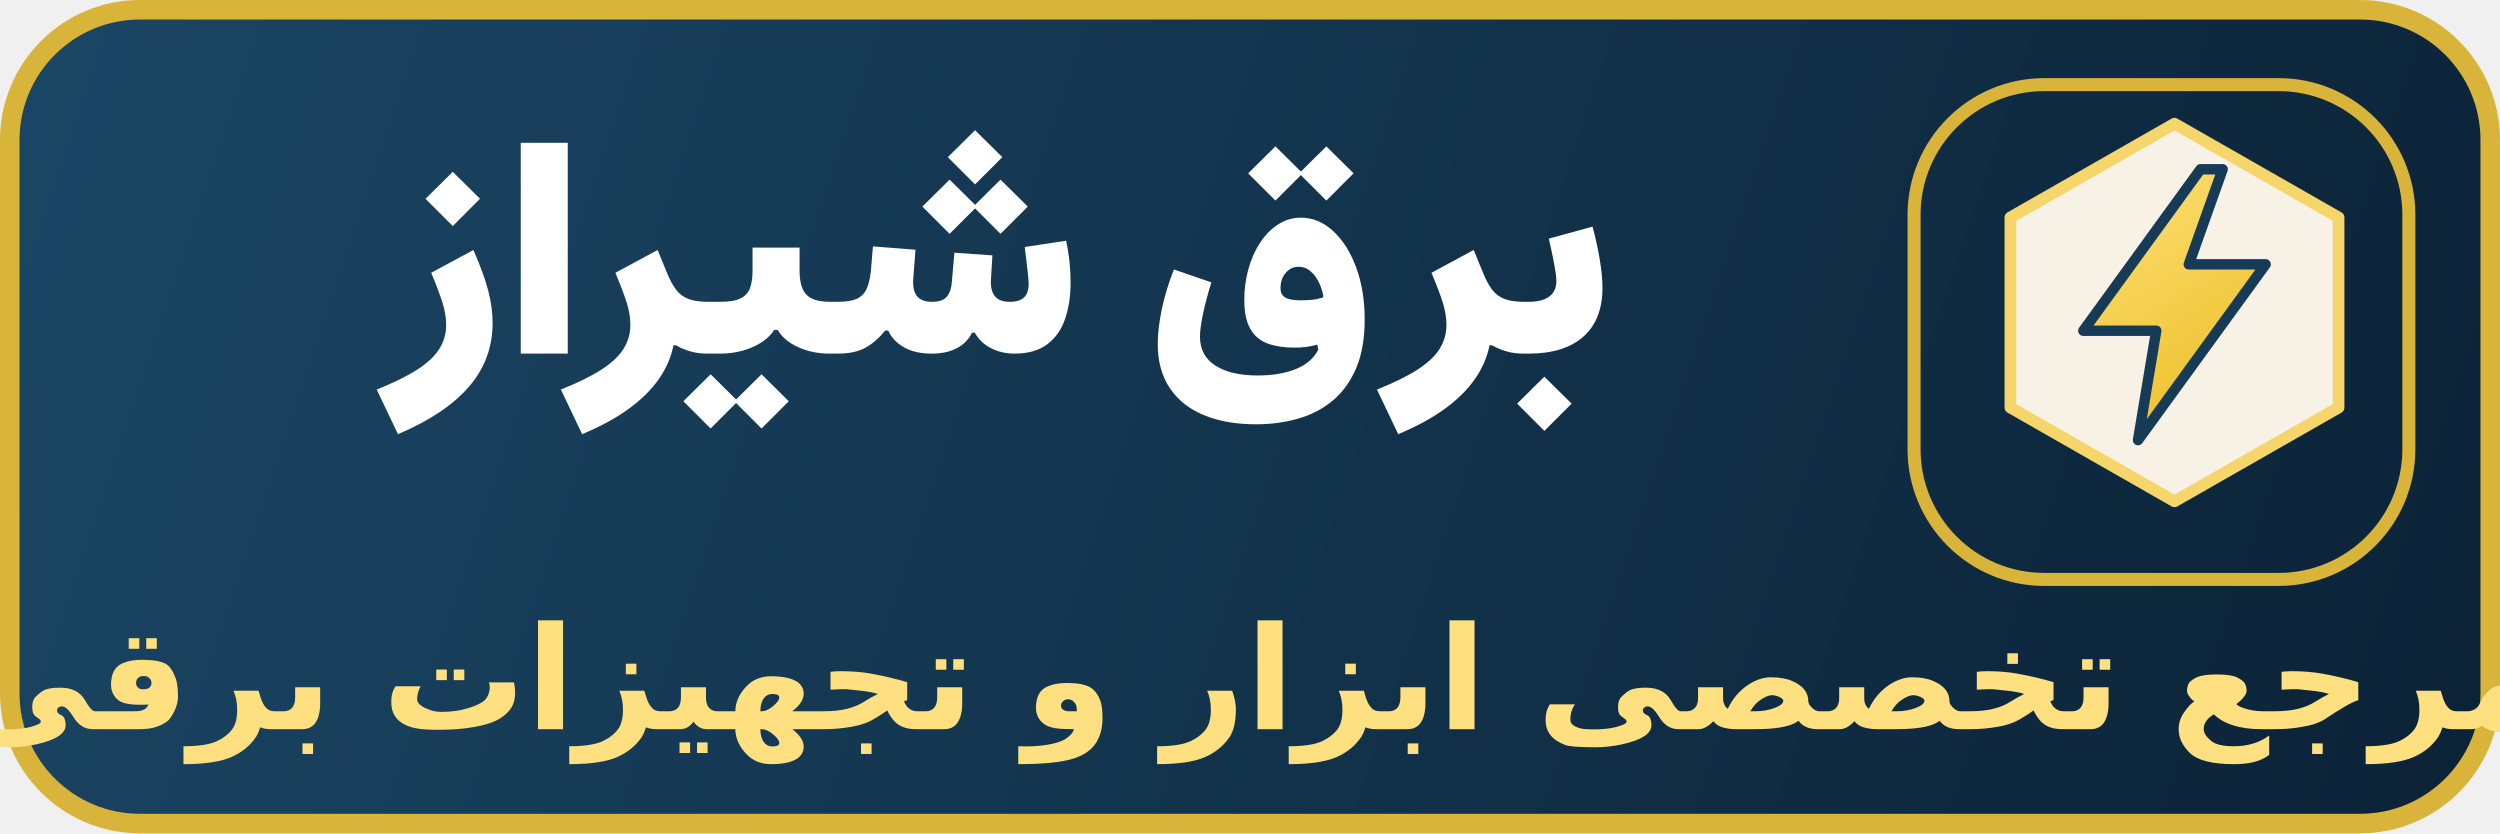
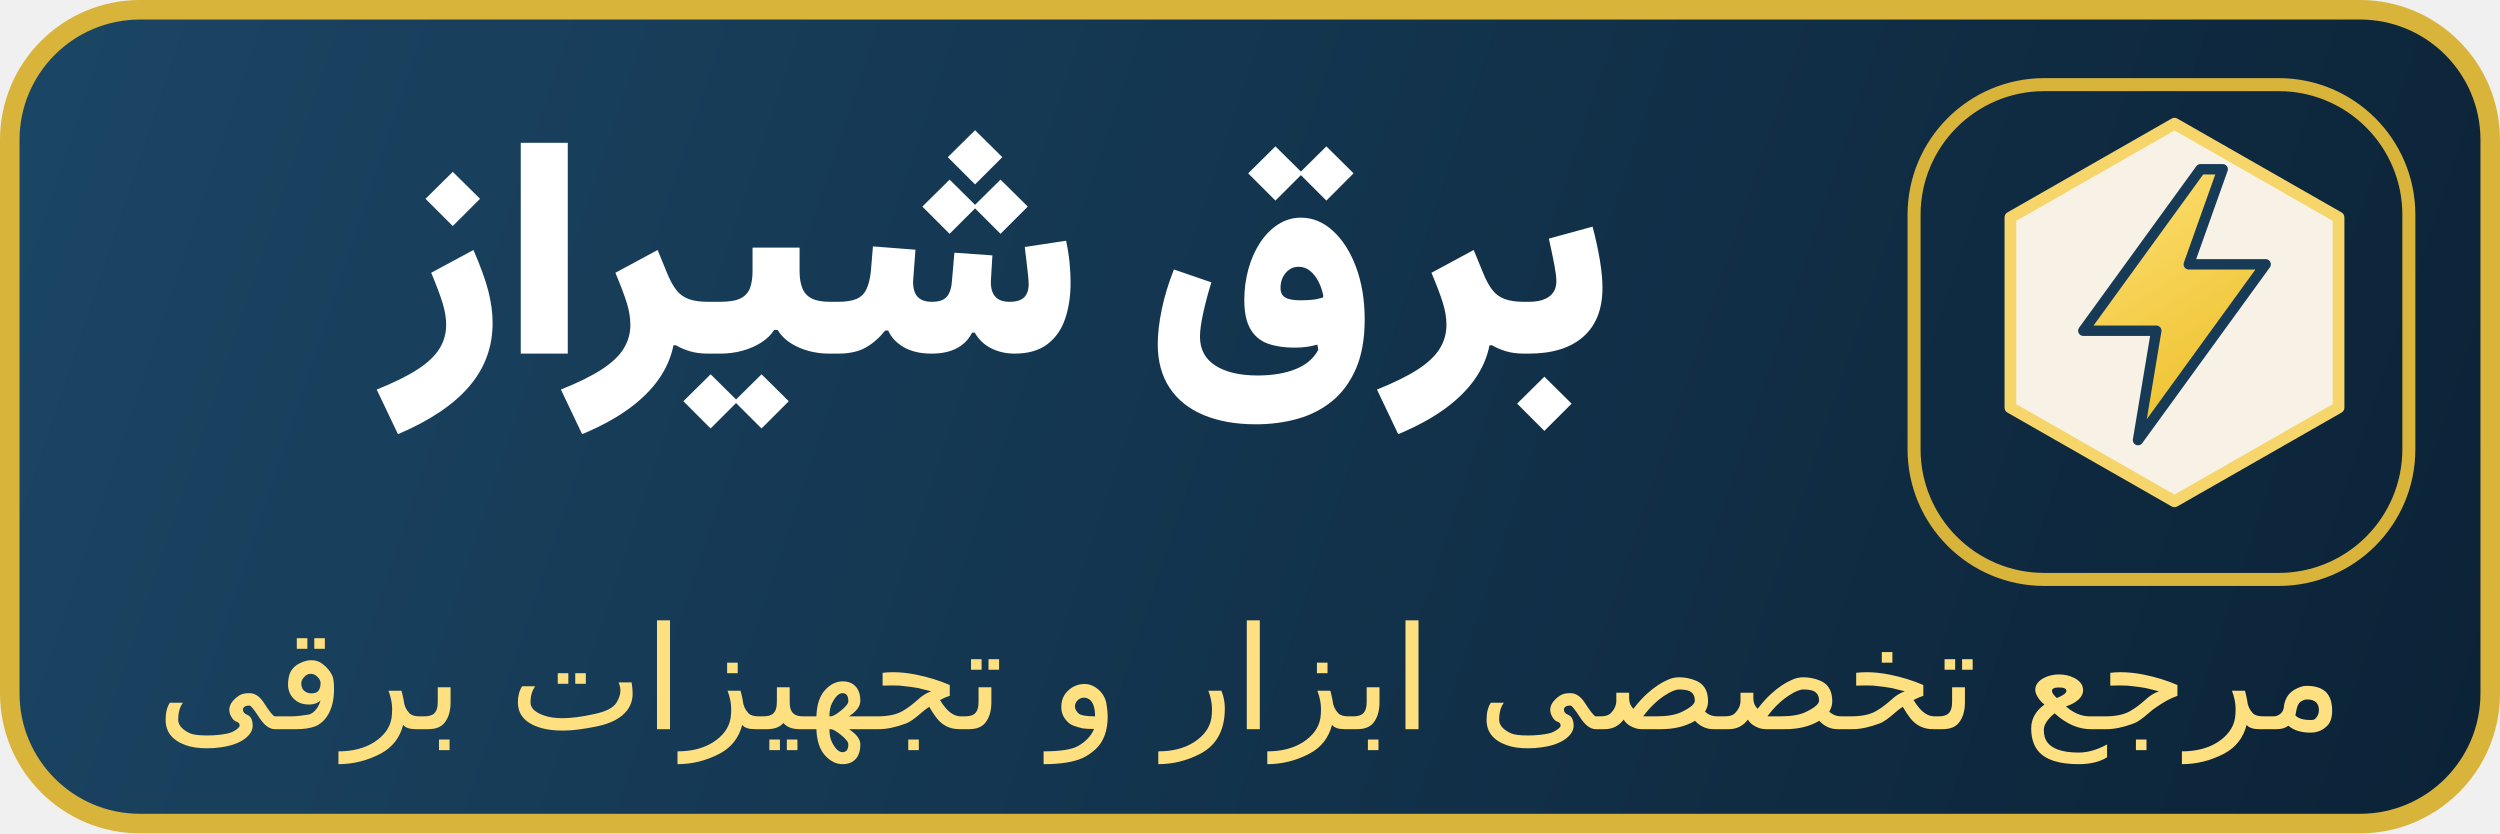
<svg xmlns="http://www.w3.org/2000/svg" width="192" height="64" viewBox="0 0 192 64" fill="none" role="img" aria-labelledby="title desc">
  <defs>
-     <style>@font-face { font-family: Estedad; font-style: normal; font-weight: 600; src: url('/shop/vendor/fonts/qdvjstk1ogitjvytdpnstdh9kgsljx8kizgj.ttf') format('truetype'); }</style>
+     <style>@font-face { font-family: Vazirmatn; font-style: normal; font-weight: 500; src: url('/shop/vendor/fonts/dxx78j6pp2d_ku2muijpee1n2vvbfjrklvozorc.ttf') format('truetype'); }</style>
    <linearGradient id="navy" x1="0" y1="0" x2="192" y2="64" gradientUnits="userSpaceOnUse">
      <stop stop-color="#1b4665" />
      <stop offset="1" stop-color="#0b2236" />
    </linearGradient>
    <linearGradient id="gold" x1="159" y1="12" x2="176" y2="38" gradientUnits="userSpaceOnUse">
      <stop stop-color="#ffe27a" />
      <stop offset="1" stop-color="#e7b511" />
    </linearGradient>
  </defs>
  <rect x=".75" y=".75" width="190.5" height="62.5" rx="10" fill="url(#navy)" stroke="#d9b43a" stroke-width="1.5" />
  <path d="M118.607,28.929L120.701,30.999 118.607,33.092 116.515,30.999 118.607,28.929z M54.575,28.745L56.53,30.679 58.486,28.745 60.578,30.815 58.486,32.908 56.53,30.953 54.575,32.908 52.483,30.815 54.575,28.745z M99.725,20.488C99.449,20.488 99.207,20.565 99,20.718 98.793,20.871 98.632,21.067 98.517,21.305 98.402,21.542 98.344,21.814 98.344,22.121 98.344,22.458 98.463,22.7 98.701,22.846 98.939,22.991 99.333,23.064 99.885,23.064 100.146,23.064 100.418,23.053 100.702,23.03 100.986,23.007 101.281,22.949 101.588,22.857L101.633,22.742C101.557,22.328 101.43,21.952 101.254,21.615 101.078,21.278 100.863,21.006 100.61,20.799 100.357,20.592 100.062,20.488 99.725,20.488z M36.36,19.2C36.896,20.427 37.276,21.469 37.498,22.328 37.72,23.187 37.832,24.015 37.832,24.812 37.832,26.667 37.226,28.297 36.014,29.7 34.803,31.103 32.986,32.318 30.564,33.345L28.931,29.918C30.234,29.397 31.277,28.883 32.058,28.377 32.841,27.871 33.404,27.338 33.749,26.779 34.094,26.219 34.266,25.609 34.266,24.95 34.266,24.429 34.175,23.869 33.99,23.271 33.806,22.673 33.515,21.899 33.116,20.948L36.36,19.2z M81.877,18.487C81.999,19.054 82.087,19.61 82.141,20.155 82.195,20.699 82.221,21.224 82.221,21.73 82.221,22.727 82.083,23.639 81.808,24.467 81.532,25.295 81.075,25.951 80.439,26.434 79.803,26.917 78.963,27.158 77.921,27.158 77.261,27.158 76.659,27.02 76.115,26.744 75.571,26.468 75.153,26.069 74.862,25.548L74.655,25.548C74.409,26.054 74.026,26.449 73.505,26.733 72.983,27.016 72.331,27.158 71.549,27.158 70.691,27.158 69.978,26.993 69.41,26.664 68.843,26.334 68.444,25.908 68.215,25.387L67.984,25.387C67.524,25.954 67.022,26.391 66.478,26.698 65.934,27.005 65.225,27.158 64.351,27.158L64.051,27.158 63.707,27.158C62.833,27.158 62.031,26.993 61.303,26.664 60.575,26.334 60.05,25.893 59.728,25.341L59.452,25.341C59.237,25.694 58.919,26.008 58.497,26.284 58.075,26.56 57.592,26.775 57.048,26.928 56.504,27.081 55.925,27.158 55.312,27.158L54.369,27.158C53.847,27.158 53.383,27.097 52.977,26.974 52.571,26.851 52.214,26.698 51.908,26.514L51.724,26.514C51.54,27.434 51.164,28.3 50.597,29.113 50.029,29.926 49.263,30.685 48.297,31.39 47.331,32.095 46.135,32.747 44.709,33.345L43.076,29.918C44.379,29.397 45.422,28.883 46.204,28.377 46.986,27.871 47.549,27.338 47.894,26.779 48.239,26.219 48.412,25.609 48.412,24.95 48.412,24.413 48.32,23.85 48.136,23.26 47.952,22.669 47.66,21.899 47.262,20.948L50.505,19.2 51.241,20.994C51.455,21.515 51.685,21.937 51.931,22.259 52.176,22.581 52.49,22.815 52.874,22.961 53.257,23.106 53.755,23.179 54.369,23.179L55.312,23.179C56.002,23.179 56.523,23.091 56.876,22.915 57.228,22.738 57.47,22.474 57.6,22.121 57.73,21.768 57.796,21.331 57.796,20.81L57.796,19.016 61.407,19.016 61.407,20.81C61.407,21.331 61.476,21.768 61.614,22.121 61.752,22.474 61.989,22.738 62.327,22.915 62.664,23.091 63.132,23.179 63.73,23.179L64.051,23.179 64.351,23.179C64.979,23.179 65.462,23.102 65.799,22.949 66.137,22.796 66.386,22.547 66.547,22.201 66.708,21.857 66.819,21.408 66.881,20.856L67.042,18.924 70.308,19.177 70.146,21.316C70.085,21.929 70.17,22.393 70.399,22.708 70.63,23.022 71.021,23.179 71.573,23.179 72.124,23.179 72.512,23.041 72.734,22.765 72.956,22.489 73.083,22.075 73.114,21.523L73.298,19.407 76.218,19.614 76.104,21.5C76.073,22.052 76.176,22.47 76.414,22.754 76.652,23.037 77.023,23.179 77.53,23.179 78.051,23.179 78.426,23.064 78.657,22.834 78.886,22.604 79.002,22.267 79.002,21.822 79.002,21.669 78.986,21.443 78.955,21.144 78.925,20.845 78.886,20.503 78.84,20.12 78.795,19.737 78.748,19.353 78.702,18.97L81.877,18.487z M122.311,17.406C122.556,18.341 122.744,19.208 122.874,20.005 123.004,20.802 123.07,21.5 123.07,22.098 123.07,23.739 122.579,24.992 121.598,25.859 120.616,26.725 119.221,27.158 117.411,27.158L117.044,27.158C116.522,27.158 116.058,27.097 115.652,26.974 115.246,26.851 114.889,26.698 114.583,26.514L114.398,26.514C114.215,27.434 113.839,28.3 113.271,29.113 112.704,29.926 111.938,30.685 110.972,31.39 110.006,32.095 108.81,32.747 107.383,33.345L105.751,29.918C107.054,29.397 108.097,28.883 108.879,28.377 109.66,27.871 110.224,27.338 110.569,26.779 110.914,26.219 111.087,25.609 111.087,24.95 111.087,24.413 110.994,23.85 110.811,23.26 110.627,22.669 110.335,21.899 109.937,20.948L113.18,19.2 113.916,20.994C114.13,21.515 114.36,21.937 114.605,22.259 114.851,22.581 115.165,22.815 115.549,22.961 115.932,23.106 116.43,23.179 117.044,23.179L117.411,23.179C118.086,23.179 118.607,23.045 118.976,22.777 119.343,22.508 119.528,22.113 119.528,21.592 119.528,21.301 119.474,20.871 119.367,20.304 119.259,19.737 119.121,19.077 118.952,18.326L122.311,17.406z M99.909,16.716C100.813,16.716 101.637,17.057 102.381,17.74 103.125,18.422 103.715,19.353 104.152,20.534 104.589,21.715 104.807,23.049 104.808,24.536 104.807,26.023 104.585,27.281 104.141,28.308 103.696,29.335 103.09,30.163 102.324,30.792 101.557,31.421 100.671,31.877 99.667,32.16 98.663,32.444 97.593,32.586 96.458,32.586 94.91,32.586 93.568,32.348 92.434,31.873 91.299,31.398 90.429,30.7 89.823,29.78 89.217,28.86 88.914,27.741 88.914,26.422 88.914,25.64 89.018,24.751 89.225,23.754 89.432,22.757 89.743,21.738 90.157,20.695L93.032,21.684C92.771,22.527 92.56,23.325 92.399,24.076 92.238,24.827 92.158,25.418 92.158,25.847 92.158,26.828 92.552,27.572 93.342,28.078 94.132,28.584 95.216,28.837 96.596,28.837 97.731,28.837 98.705,28.672 99.518,28.343 100.33,28.013 100.905,27.518 101.243,26.859L101.174,26.468C100.836,26.56 100.533,26.621 100.265,26.652 99.997,26.683 99.709,26.698 99.402,26.698 98.62,26.698 97.942,26.595 97.367,26.388 96.792,26.181 96.347,25.809 96.033,25.272 95.719,24.735 95.562,23.992 95.562,23.041 95.562,22.228 95.665,21.443 95.872,20.684 96.079,19.925 96.378,19.246 96.769,18.648 97.16,18.05 97.624,17.579 98.16,17.234 98.697,16.889 99.28,16.716 99.909,16.716z M72.929,13.795L74.884,15.729 76.84,13.795 78.933,15.865 76.84,17.958 74.884,16.003 72.929,17.958 70.837,15.865 72.929,13.795z M34.773,13.197L36.866,15.267 34.773,17.36 32.68,15.267 34.773,13.197z M97.953,11.242L99.909,13.176 101.864,11.242 103.956,13.312 101.864,15.405 99.909,13.45 97.953,15.405 95.86,13.312 97.953,11.242z M39.994,10.966L43.605,10.966 43.605,27.158 39.994,27.158 39.994,10.966z M74.884,10L76.978,12.07 74.884,14.163 72.792,12.07 74.884,10z" fill="#fff" />
-   <text x="96" y="56" fill="#ffe080" font-family="Estedad, Vazirmatn, Tahoma, sans-serif" font-size="11" font-weight="600" text-anchor="middle" direction="rtl" unicode-bidi="plaintext">مرجع تخصصی ابزار و تجهیزات برقی</text>
+   <text x="96" y="56" fill="#ffe080" font-family="Vazirmatn, Tahoma, sans-serif" font-size="11" font-weight="500" text-anchor="middle" direction="rtl" unicode-bidi="plaintext">مرجع تخصصی ابزار و تجهیزات برقی</text>
  <rect x="147" y="6.5" width="38" height="38" rx="10" stroke="#d9b43a" />
  <path d="m167 9.5 12.6 7.2v14.6L167 38.5l-12.6-7.2V16.7Z" fill="#f7f2e5" stroke="#f6d66b" stroke-width=".9" stroke-linejoin="round" />
  <path d="m169 13-9 12.4h5.6l-1.4 8.4 9.8-13.5h-5.9l2.6-7.3Z" fill="url(#gold)" stroke="#173b57" stroke-width=".8" stroke-linejoin="round" />
</svg>
